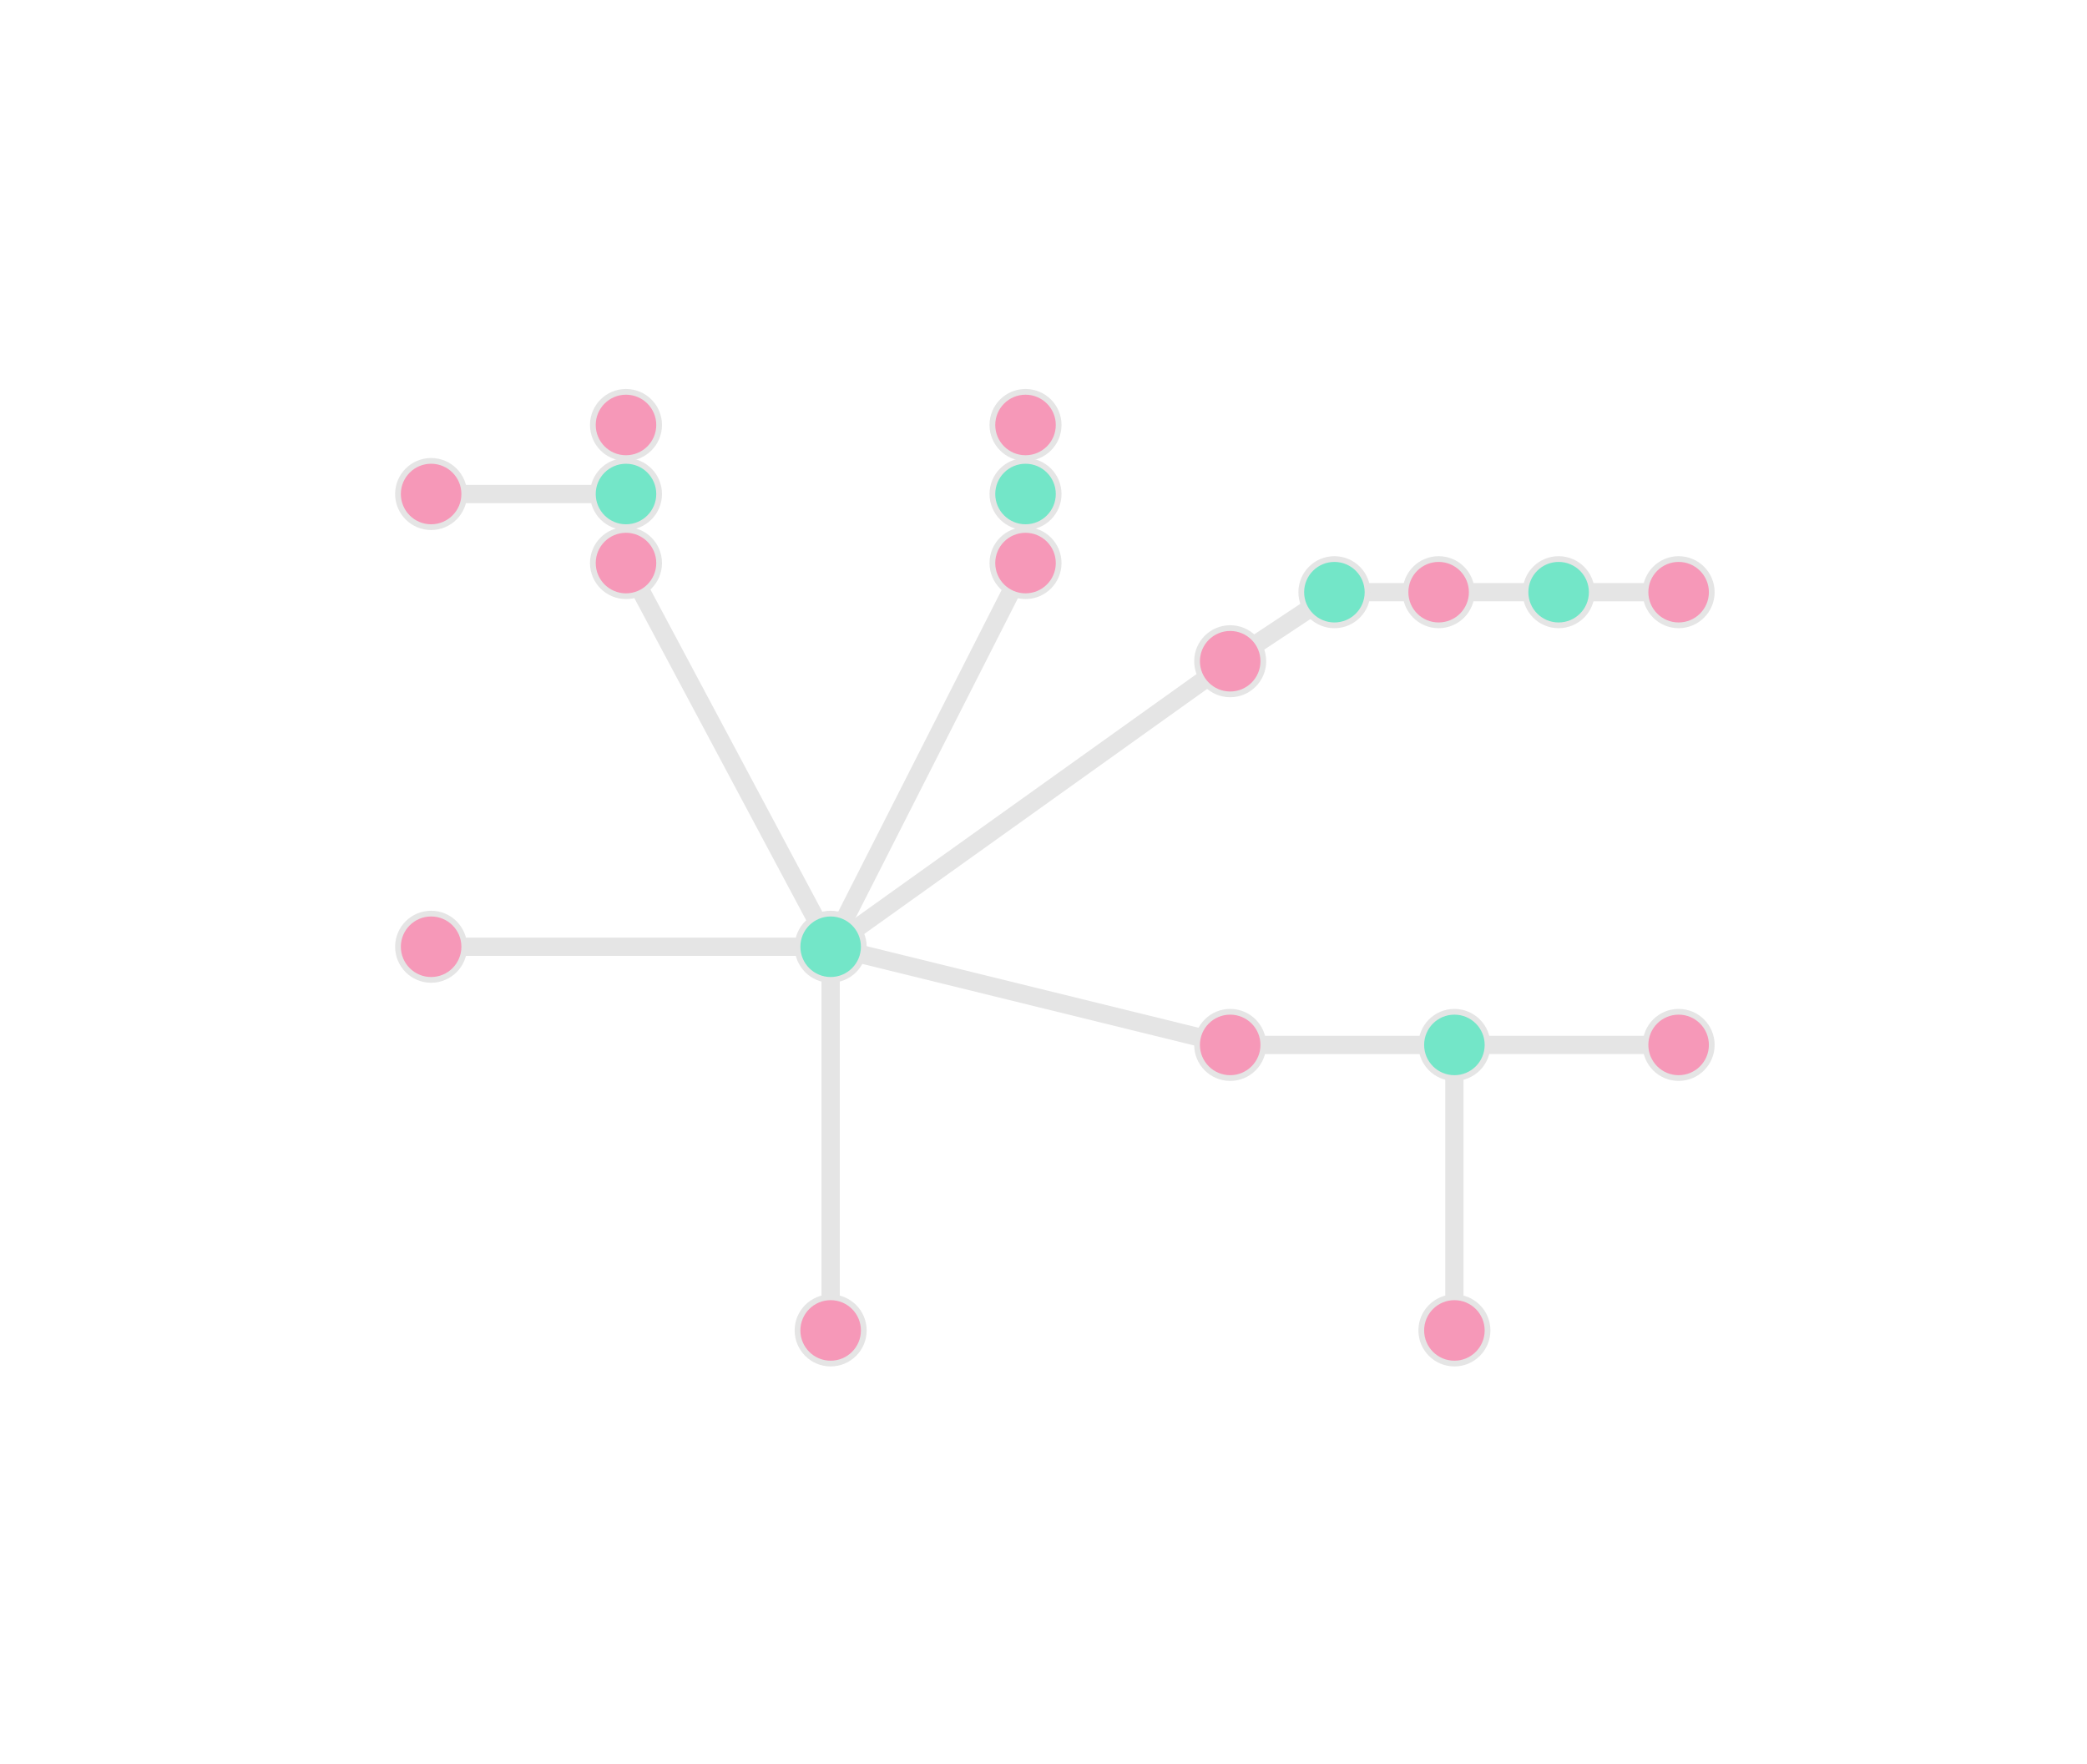
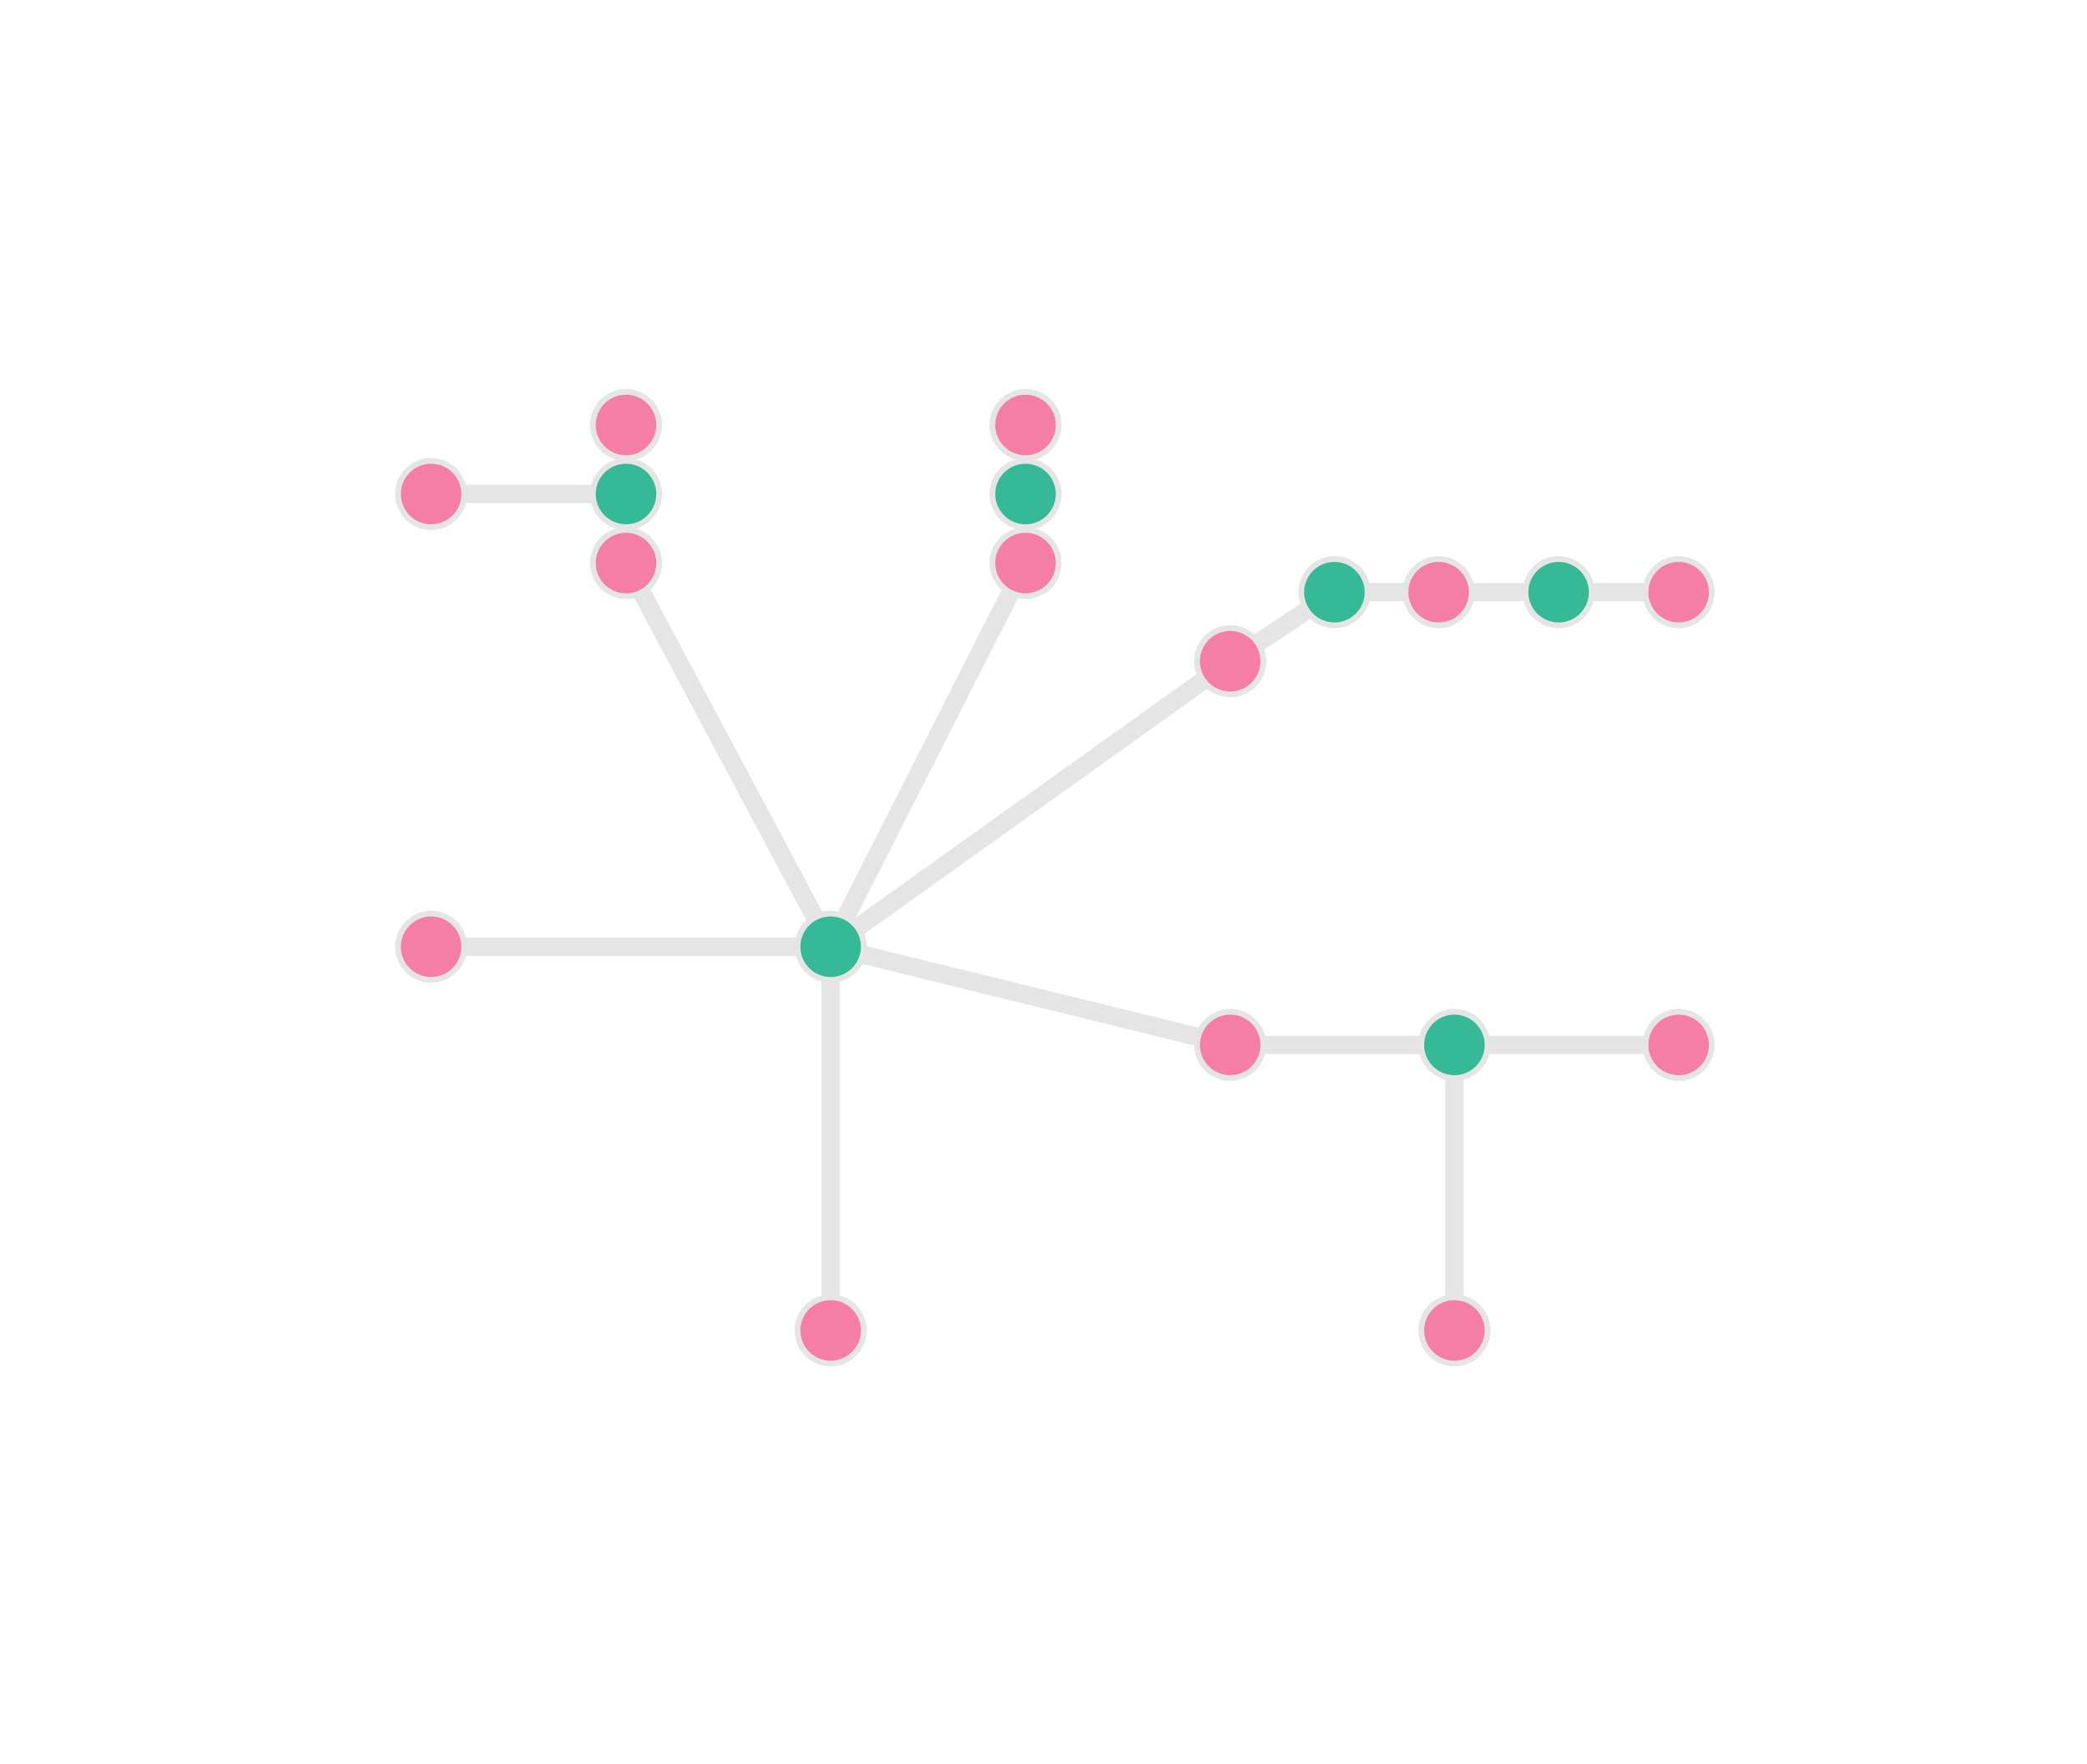
<svg xmlns="http://www.w3.org/2000/svg" width="400mm" height="338mm" version="1.1" id="svg68">
  <defs id="defs2" />
  <path style="fill:none;stroke:#e5e5e5;stroke-width:13.228;stroke-linecap:butt;stroke-linejoin:miter;stroke-opacity:1;stroke-dasharray:none;stroke-dashoffset:0" d="M 1053.562,756.904 H 891.141 c 0,0 -289.419,-71.112 -289.419,-71.112" id="path937" />
  <path style="fill:none;stroke:#e5e5e5;stroke-width:13.228;stroke-linecap:butt;stroke-linejoin:miter;stroke-opacity:1;stroke-dasharray:none;stroke-dashoffset:0" d="m 453.464,357.851 v 50.013 L 601.722,685.792 742.883,407.864 V 357.851" id="path939" />
  <path style="fill:none;stroke:#e5e5e5;stroke-width:13.228;stroke-linecap:butt;stroke-linejoin:miter;stroke-opacity:1;stroke-dasharray:none;stroke-dashoffset:0" d="m 601.722,685.792 289.419,-206.816 75.498,-50.013 h 75.498 86.923" id="path941" />
  <path style="fill:none;stroke:#e5e5e5;stroke-width:13.228;stroke-linecap:butt;stroke-linejoin:miter;stroke-opacity:1;stroke-dasharray:none;stroke-dashoffset:0" d="M 453.464,357.851 H 312.303" id="path943" />
  <path style="fill:none;stroke:#e5e5e5;stroke-width:13.228;stroke-linecap:butt;stroke-linejoin:miter;stroke-opacity:1;stroke-dasharray:none;stroke-dashoffset:0" d="M 742.883,357.851 V 307.839" id="path945" />
  <path style="fill:none;stroke:#e5e5e5;stroke-width:13.228;stroke-linecap:butt;stroke-linejoin:miter;stroke-opacity:1;stroke-dasharray:none;stroke-dashoffset:0" d="M 453.464,357.851 V 307.839" id="path947" />
  <path style="fill:none;stroke:#e5e5e5;stroke-width:13.228;stroke-linecap:butt;stroke-linejoin:miter;stroke-opacity:1;stroke-dasharray:none;stroke-dashoffset:0" d="M 312.303,685.792 H 601.722 V 963.721" id="path949" />
  <path style="fill:none;stroke:#e5e5e5;stroke-width:13.228;stroke-linecap:butt;stroke-linejoin:miter;stroke-opacity:1;stroke-dasharray:none;stroke-dashoffset:0" d="M 1053.562,963.721 V 756.904 h 162.421" id="path951" />
  <path style="fill:none;stroke:#e5e5e5;stroke-width:13.228;stroke-linecap:butt;stroke-linejoin:miter;stroke-opacity:1;stroke-dasharray:none;stroke-dashoffset:0" d="m 1129.059,428.963 h 86.923" id="path953" />
-   <circle style="fill:#f698b8;fill-opacity:1;stroke:#e5e5e5;stroke-width:4.157;stroke-linecap:butt;stroke-linejoin:round;stroke-miterlimit:10;stroke-dasharray:none;stroke-opacity:1" id="path395-5-3-3-35-2" cx="453.464" cy="307.839" r="24.005" />
-   <circle style="fill:#f698b8;fill-opacity:1;stroke:#e5e5e5;stroke-width:4.157;stroke-linecap:butt;stroke-linejoin:round;stroke-miterlimit:10;stroke-dasharray:none;stroke-opacity:1" id="path395-5-3-3-35-2-3" cx="312.303" cy="357.851" r="24.005" />
-   <circle style="fill:#f698b8;fill-opacity:1;stroke:#e5e5e5;stroke-width:4.157;stroke-linecap:butt;stroke-linejoin:round;stroke-miterlimit:10;stroke-dasharray:none;stroke-opacity:1" id="path395-5-3-3-35-2-7" cx="312.303" cy="685.792" r="24.005" />
-   <circle style="fill:#73e6c8;fill-opacity:1;stroke:#e5e5e5;stroke-width:4.157;stroke-linecap:butt;stroke-linejoin:round;stroke-miterlimit:10;stroke-dasharray:none;stroke-opacity:1" id="path395-5-3-3-35-2-5" cx="601.722" cy="685.792" r="24.005" />
-   <circle style="fill:#f698b8;fill-opacity:1;stroke:#e5e5e5;stroke-width:4.157;stroke-linecap:butt;stroke-linejoin:round;stroke-miterlimit:10;stroke-dasharray:none;stroke-opacity:1" id="path395-5-3-3-35-2-9" cx="742.883" cy="407.864" r="24.005" />
-   <circle style="fill:#73e6c8;fill-opacity:1;stroke:#e5e5e5;stroke-width:4.157;stroke-linecap:butt;stroke-linejoin:round;stroke-miterlimit:10;stroke-dasharray:none;stroke-opacity:1" id="path395-5-3-3-35-2-2" cx="742.883" cy="357.851" r="24.005" />
-   <circle style="fill:#f698b8;fill-opacity:1;stroke:#e5e5e5;stroke-width:4.157;stroke-linecap:butt;stroke-linejoin:round;stroke-miterlimit:10;stroke-dasharray:none;stroke-opacity:1" id="path395-5-3-3-35-2-28" cx="742.883" cy="307.839" r="24.005" />
-   <circle style="fill:#f698b8;fill-opacity:1;stroke:#e5e5e5;stroke-width:4.157;stroke-linecap:butt;stroke-linejoin:round;stroke-miterlimit:10;stroke-dasharray:none;stroke-opacity:1" id="path395-5-3-3-35-2-97" cx="891.141" cy="478.976" r="24.005" />
-   <circle style="fill:#73e6c8;fill-opacity:1;stroke:#e5e5e5;stroke-width:4.157;stroke-linecap:butt;stroke-linejoin:round;stroke-miterlimit:10;stroke-dasharray:none;stroke-opacity:1" id="path395-5-3-3-35-2-36" cx="966.638" cy="428.963" r="24.005" />
-   <circle style="fill:#f698b8;fill-opacity:1;stroke:#e5e5e5;stroke-width:4.157;stroke-linecap:butt;stroke-linejoin:round;stroke-miterlimit:10;stroke-dasharray:none;stroke-opacity:1" id="path395-5-3-3-35-2-1" cx="1042.136" cy="428.963" r="24.005" />
-   <circle style="fill:#73e6c8;fill-opacity:1;stroke:#e5e5e5;stroke-width:4.157;stroke-linecap:butt;stroke-linejoin:round;stroke-miterlimit:10;stroke-dasharray:none;stroke-opacity:1" id="path395-5-3-3-35-2-29" cx="1129.059" cy="428.963" r="24.005" />
-   <circle style="fill:#f698b8;fill-opacity:1;stroke:#e5e5e5;stroke-width:4.157;stroke-linecap:butt;stroke-linejoin:round;stroke-miterlimit:10;stroke-dasharray:none;stroke-opacity:1" id="path395-5-3-3-35-2-31" cx="1215.983" cy="756.904" r="24.005" />
-   <circle style="fill:#f698b8;fill-opacity:1;stroke:#e5e5e5;stroke-width:4.157;stroke-linecap:butt;stroke-linejoin:round;stroke-miterlimit:10;stroke-dasharray:none;stroke-opacity:1" id="path395-5-3-3-35-2-94" cx="1053.562" cy="963.721" r="24.005" />
-   <circle style="fill:#73e6c8;fill-opacity:1;stroke:#e5e5e5;stroke-width:4.157;stroke-linecap:butt;stroke-linejoin:round;stroke-miterlimit:10;stroke-dasharray:none;stroke-opacity:1" id="path395-5-3-3-35-2-78" cx="1053.562" cy="756.904" r="24.005" />
-   <circle style="fill:#f698b8;fill-opacity:1;stroke:#e5e5e5;stroke-width:4.157;stroke-linecap:butt;stroke-linejoin:round;stroke-miterlimit:10;stroke-dasharray:none;stroke-opacity:1" id="path395-5-3-3-35-2-78-3" cx="1215.983" cy="428.963" r="24.005" />
-   <circle style="fill:#f698b8;fill-opacity:1;stroke:#e5e5e5;stroke-width:4.157;stroke-linecap:butt;stroke-linejoin:round;stroke-miterlimit:10;stroke-dasharray:none;stroke-opacity:1" id="path395-5-3-3-35-2-4" cx="891.141" cy="756.904" r="24.005" />
-   <circle style="fill:#f698b8;fill-opacity:1;stroke:#e5e5e5;stroke-width:4.157;stroke-linecap:butt;stroke-linejoin:round;stroke-miterlimit:10;stroke-dasharray:none;stroke-opacity:1" id="path395-5-3-3-35-2-50" cx="601.722" cy="963.721" r="24.005" />
-   <circle style="fill:#73e6c8;fill-opacity:1;stroke:#e5e5e5;stroke-width:4.157;stroke-linecap:butt;stroke-linejoin:round;stroke-miterlimit:10;stroke-dasharray:none;stroke-opacity:1" id="path395-5-3-3-35-2-0" cx="453.464" cy="357.851" r="24.005" />
-   <circle style="fill:#f698b8;fill-opacity:1;stroke:#e5e5e5;stroke-width:4.157;stroke-linecap:butt;stroke-linejoin:round;stroke-miterlimit:10;stroke-dasharray:none;stroke-opacity:1" id="path395-5-3-3-35-2-0-2" cx="453.464" cy="407.864" r="24.005" />
+   <circle style="fill:#f47ea6;fill-opacity:1;stroke:#e5e5e5;stroke-width:4.157;stroke-linecap:butt;stroke-linejoin:round;stroke-miterlimit:10;stroke-dasharray:none;stroke-opacity:1" id="path395-5-3-3-35-2" cx="453.464" cy="307.839" r="24.005" />
+   <circle style="fill:#f47ea6;fill-opacity:1;stroke:#e5e5e5;stroke-width:4.157;stroke-linecap:butt;stroke-linejoin:round;stroke-miterlimit:10;stroke-dasharray:none;stroke-opacity:1" id="path395-5-3-3-35-2-3" cx="312.303" cy="357.851" r="24.005" />
+   <circle style="fill:#f47ea6;fill-opacity:1;stroke:#e5e5e5;stroke-width:4.157;stroke-linecap:butt;stroke-linejoin:round;stroke-miterlimit:10;stroke-dasharray:none;stroke-opacity:1" id="path395-5-3-3-35-2-7" cx="312.303" cy="685.792" r="24.005" />
+   <circle style="fill:#35b996;fill-opacity:1;stroke:#e5e5e5;stroke-width:4.157;stroke-linecap:butt;stroke-linejoin:round;stroke-miterlimit:10;stroke-dasharray:none;stroke-opacity:1" id="path395-5-3-3-35-2-5" cx="601.722" cy="685.792" r="24.005" />
+   <circle style="fill:#f47ea6;fill-opacity:1;stroke:#e5e5e5;stroke-width:4.157;stroke-linecap:butt;stroke-linejoin:round;stroke-miterlimit:10;stroke-dasharray:none;stroke-opacity:1" id="path395-5-3-3-35-2-9" cx="742.883" cy="407.864" r="24.005" />
+   <circle style="fill:#35b996;fill-opacity:1;stroke:#e5e5e5;stroke-width:4.157;stroke-linecap:butt;stroke-linejoin:round;stroke-miterlimit:10;stroke-dasharray:none;stroke-opacity:1" id="path395-5-3-3-35-2-2" cx="742.883" cy="357.851" r="24.005" />
+   <circle style="fill:#f47ea6;fill-opacity:1;stroke:#e5e5e5;stroke-width:4.157;stroke-linecap:butt;stroke-linejoin:round;stroke-miterlimit:10;stroke-dasharray:none;stroke-opacity:1" id="path395-5-3-3-35-2-28" cx="742.883" cy="307.839" r="24.005" />
+   <circle style="fill:#f47ea6;fill-opacity:1;stroke:#e5e5e5;stroke-width:4.157;stroke-linecap:butt;stroke-linejoin:round;stroke-miterlimit:10;stroke-dasharray:none;stroke-opacity:1" id="path395-5-3-3-35-2-97" cx="891.141" cy="478.976" r="24.005" />
+   <circle style="fill:#35b996;fill-opacity:1;stroke:#e5e5e5;stroke-width:4.157;stroke-linecap:butt;stroke-linejoin:round;stroke-miterlimit:10;stroke-dasharray:none;stroke-opacity:1" id="path395-5-3-3-35-2-36" cx="966.638" cy="428.963" r="24.005" />
+   <circle style="fill:#f47ea6;fill-opacity:1;stroke:#e5e5e5;stroke-width:4.157;stroke-linecap:butt;stroke-linejoin:round;stroke-miterlimit:10;stroke-dasharray:none;stroke-opacity:1" id="path395-5-3-3-35-2-1" cx="1042.136" cy="428.963" r="24.005" />
+   <circle style="fill:#35b996;fill-opacity:1;stroke:#e5e5e5;stroke-width:4.157;stroke-linecap:butt;stroke-linejoin:round;stroke-miterlimit:10;stroke-dasharray:none;stroke-opacity:1" id="path395-5-3-3-35-2-29" cx="1129.059" cy="428.963" r="24.005" />
+   <circle style="fill:#f47ea6;fill-opacity:1;stroke:#e5e5e5;stroke-width:4.157;stroke-linecap:butt;stroke-linejoin:round;stroke-miterlimit:10;stroke-dasharray:none;stroke-opacity:1" id="path395-5-3-3-35-2-31" cx="1215.983" cy="756.904" r="24.005" />
+   <circle style="fill:#f47ea6;fill-opacity:1;stroke:#e5e5e5;stroke-width:4.157;stroke-linecap:butt;stroke-linejoin:round;stroke-miterlimit:10;stroke-dasharray:none;stroke-opacity:1" id="path395-5-3-3-35-2-94" cx="1053.562" cy="963.721" r="24.005" />
+   <circle style="fill:#35b996;fill-opacity:1;stroke:#e5e5e5;stroke-width:4.157;stroke-linecap:butt;stroke-linejoin:round;stroke-miterlimit:10;stroke-dasharray:none;stroke-opacity:1" id="path395-5-3-3-35-2-78" cx="1053.562" cy="756.904" r="24.005" />
+   <circle style="fill:#f47ea6;fill-opacity:1;stroke:#e5e5e5;stroke-width:4.157;stroke-linecap:butt;stroke-linejoin:round;stroke-miterlimit:10;stroke-dasharray:none;stroke-opacity:1" id="path395-5-3-3-35-2-78-3" cx="1215.983" cy="428.963" r="24.005" />
+   <circle style="fill:#f47ea6;fill-opacity:1;stroke:#e5e5e5;stroke-width:4.157;stroke-linecap:butt;stroke-linejoin:round;stroke-miterlimit:10;stroke-dasharray:none;stroke-opacity:1" id="path395-5-3-3-35-2-4" cx="891.141" cy="756.904" r="24.005" />
+   <circle style="fill:#f47ea6;fill-opacity:1;stroke:#e5e5e5;stroke-width:4.157;stroke-linecap:butt;stroke-linejoin:round;stroke-miterlimit:10;stroke-dasharray:none;stroke-opacity:1" id="path395-5-3-3-35-2-50" cx="601.722" cy="963.721" r="24.005" />
+   <circle style="fill:#35b996;fill-opacity:1;stroke:#e5e5e5;stroke-width:4.157;stroke-linecap:butt;stroke-linejoin:round;stroke-miterlimit:10;stroke-dasharray:none;stroke-opacity:1" id="path395-5-3-3-35-2-0" cx="453.464" cy="357.851" r="24.005" />
+   <circle style="fill:#f47ea6;fill-opacity:1;stroke:#e5e5e5;stroke-width:4.157;stroke-linecap:butt;stroke-linejoin:round;stroke-miterlimit:10;stroke-dasharray:none;stroke-opacity:1" id="path395-5-3-3-35-2-0-2" cx="453.464" cy="407.864" r="24.005" />
</svg>
